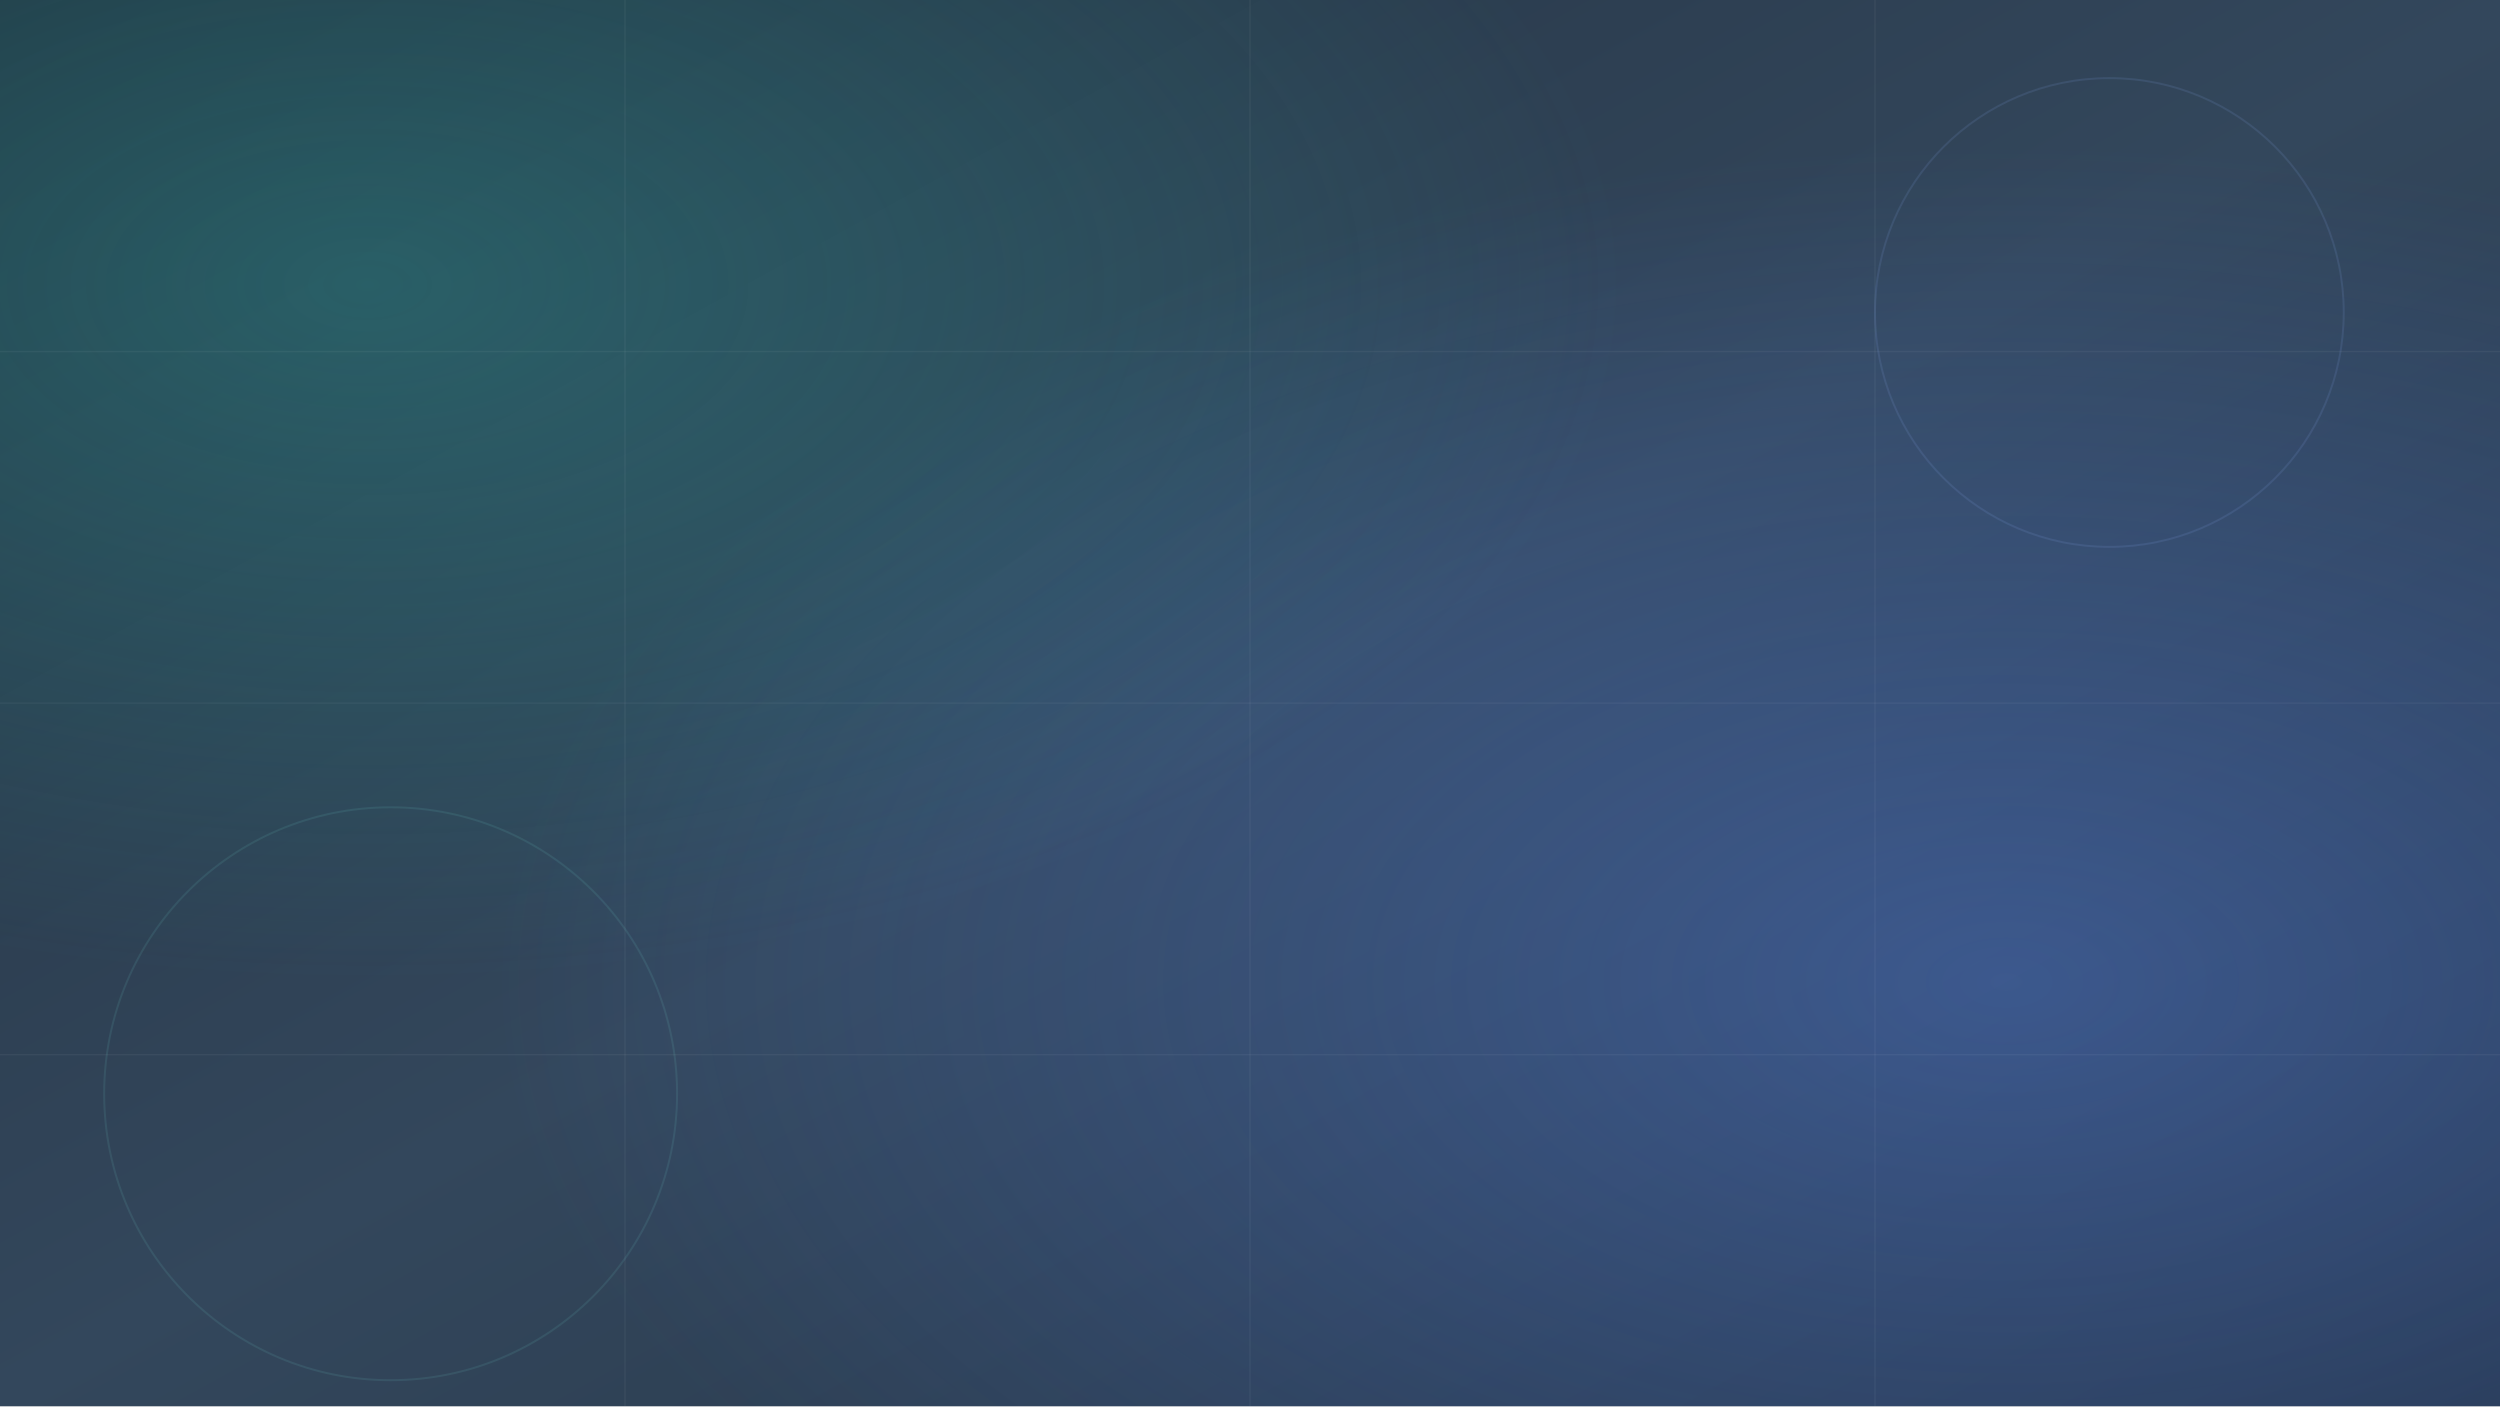
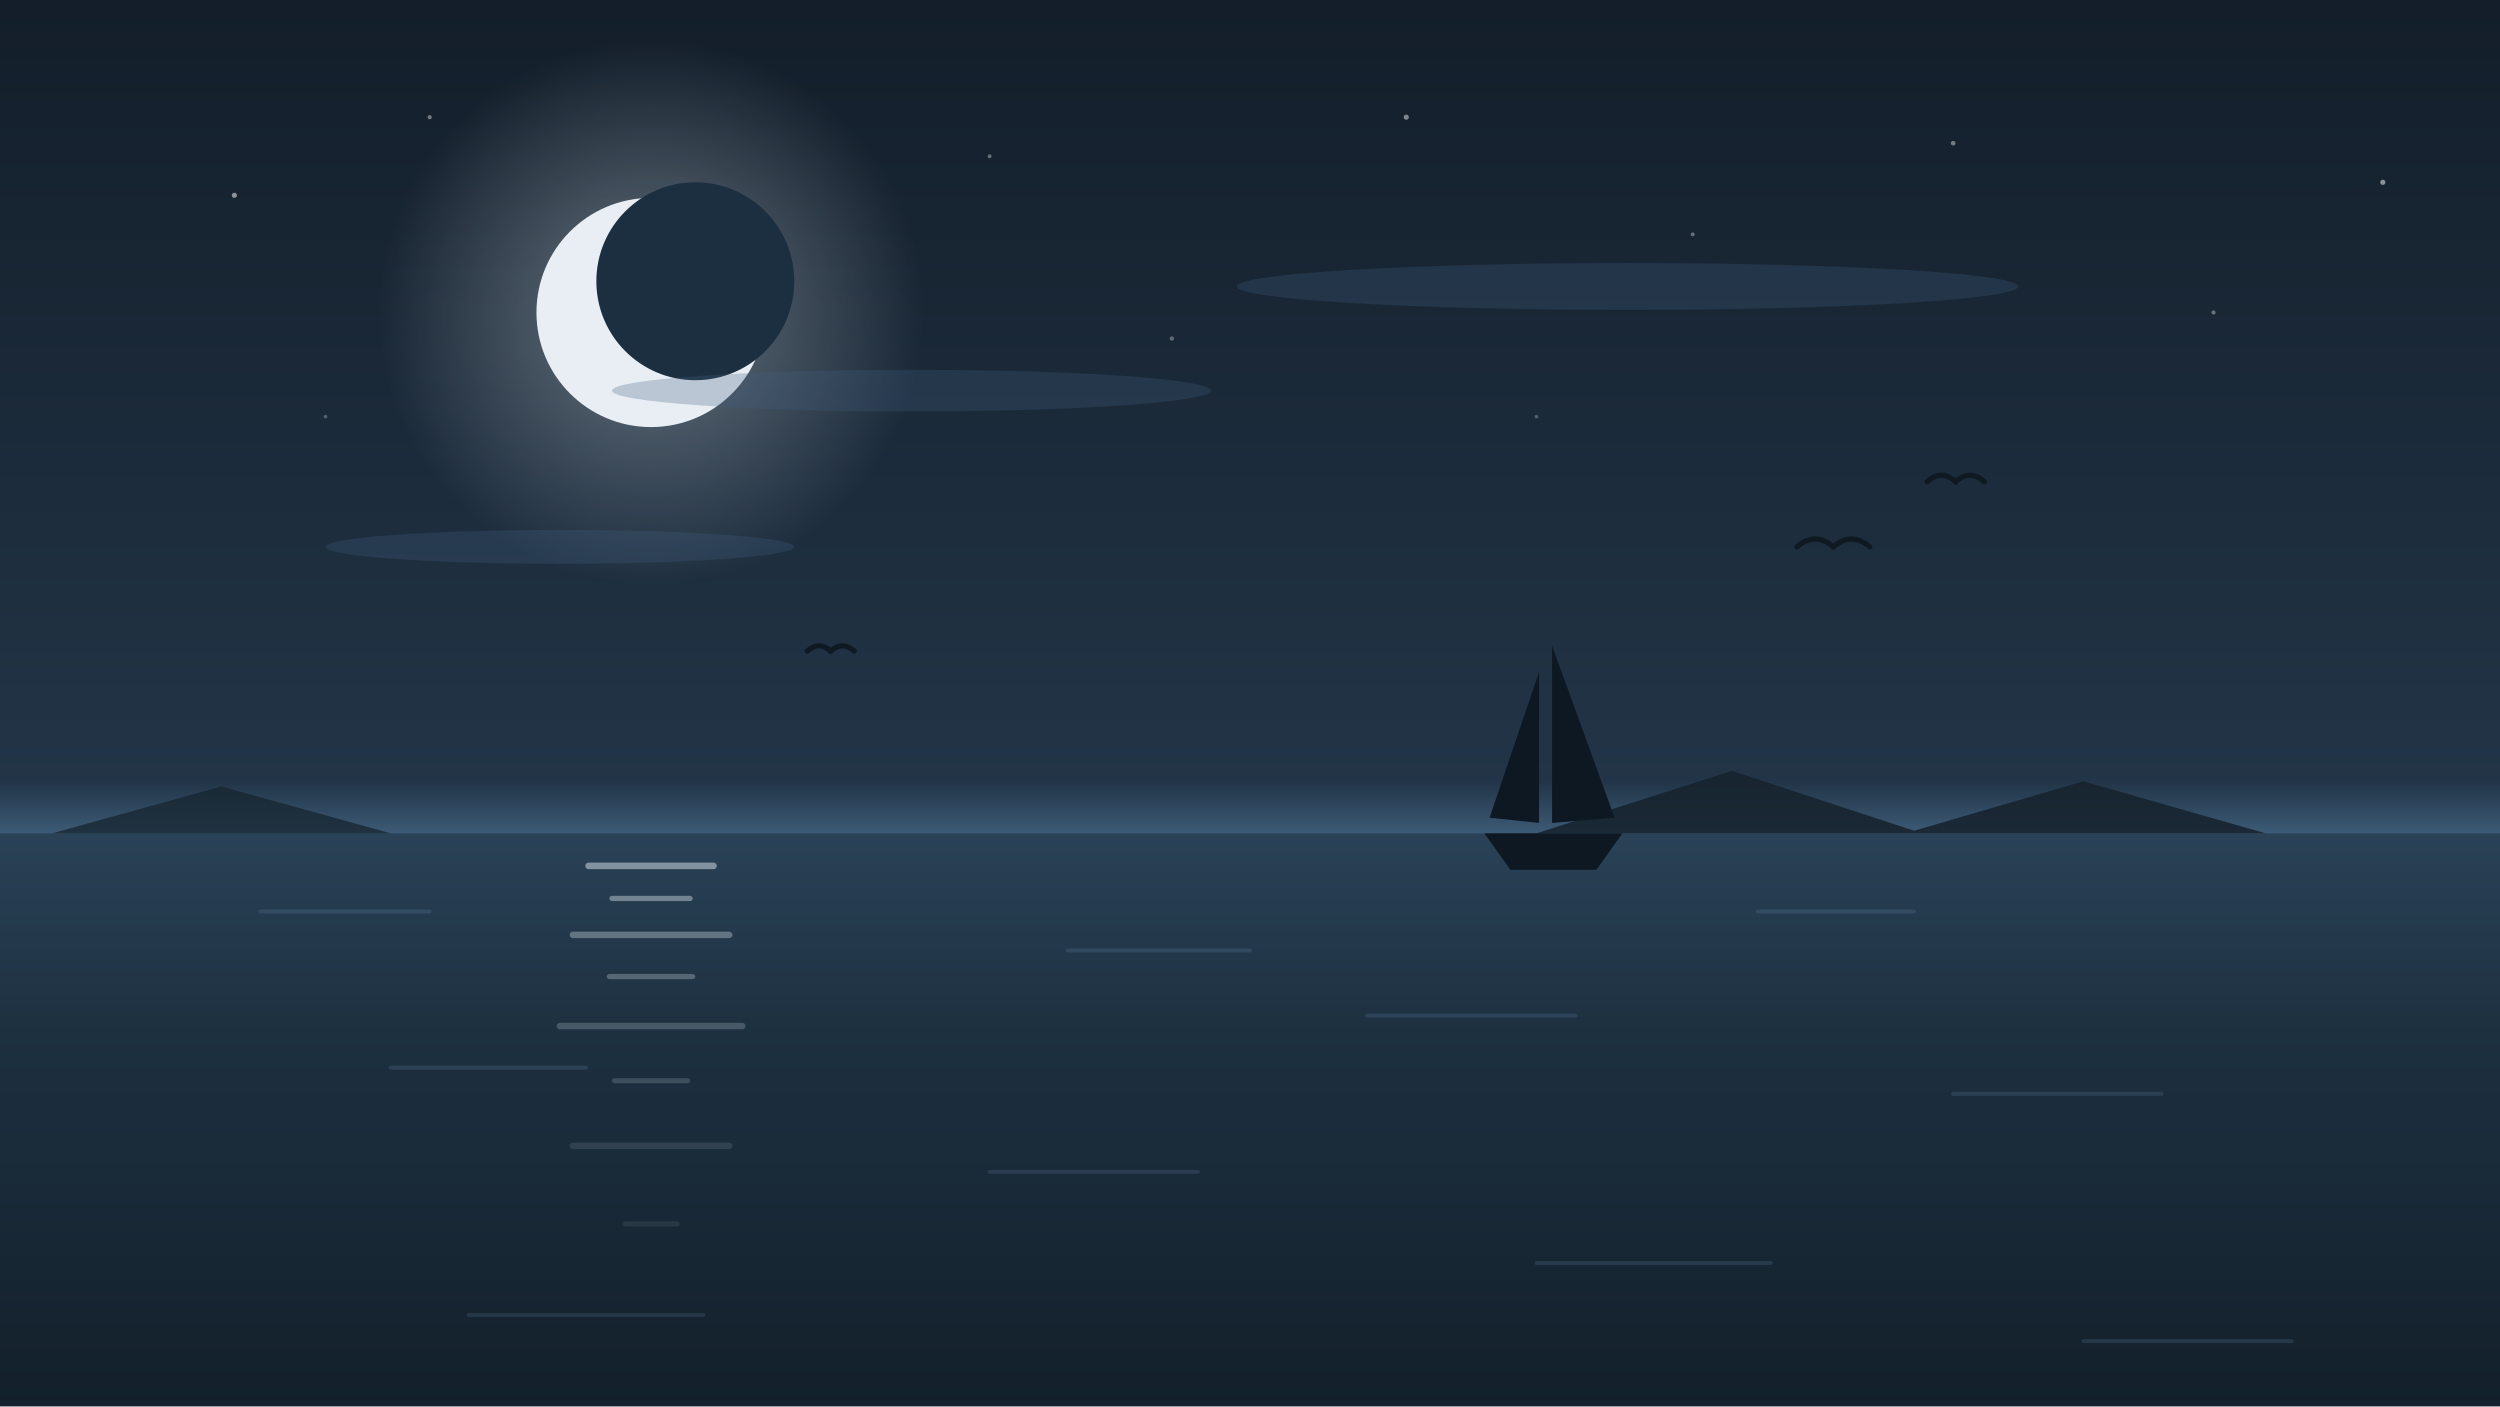
<svg xmlns="http://www.w3.org/2000/svg" width="1920" height="1080" viewBox="0 0 1920 1080">
  <defs>
-     <linearGradient id="bg" x1="0%" y1="0%" x2="100%" y2="100%">
-       <stop offset="0%" stop-color="#22303f" />
-       <stop offset="50%" stop-color="#33475c" />
-       <stop offset="100%" stop-color="#243345" />
+     <linearGradient id="sky" x1="0" y1="0" x2="0" y2="1">
+       <stop offset="0" stop-color="#131e2a" />
+       <stop offset="0.6" stop-color="#233649" />
+       <stop offset="1" stop-color="#33506a" />
    </linearGradient>
-     <radialGradient id="glow1" cx="80%" cy="70%" r="60%">
-       <stop offset="0%" stop-color="#5b8cff" stop-opacity="0.35" />
-       <stop offset="100%" stop-color="#5b8cff" stop-opacity="0" />
+     <radialGradient id="moonGlow" cx="0.5" cy="0.5" r="0.5">
+       <stop offset="0" stop-color="#dfe9f2" stop-opacity="0.4" />
+       <stop offset="1" stop-color="#dfe9f2" stop-opacity="0" />
    </radialGradient>
-     <radialGradient id="glow2" cx="15%" cy="20%" r="50%">
-       <stop offset="0%" stop-color="#2dd4bf" stop-opacity="0.25" />
-       <stop offset="100%" stop-color="#2dd4bf" stop-opacity="0" />
-     </radialGradient>
+     <linearGradient id="sea" x1="0" y1="0" x2="0" y2="1">
+       <stop offset="0" stop-color="#2a4257" />
+       <stop offset="0.35" stop-color="#1d3040" />
+       <stop offset="1" stop-color="#13202b" />
+     </linearGradient>
+     <linearGradient id="horizonBand" x1="0" y1="0" x2="0" y2="1">
+       <stop offset="0" stop-color="#51789b" stop-opacity="0" />
+       <stop offset="0.5" stop-color="#51789b" stop-opacity="0.55" />
+       <stop offset="1" stop-color="#51789b" stop-opacity="0" />
+     </linearGradient>
  </defs>
-   <rect width="1920" height="1080" fill="url(#bg)" />
-   <rect width="1920" height="1080" fill="url(#glow1)" />
-   <rect width="1920" height="1080" fill="url(#glow2)" />
-   <g stroke="#ffffff" stroke-opacity="0.05" stroke-width="1">
-     <line x1="0" y1="270" x2="1920" y2="270" />
-     <line x1="0" y1="540" x2="1920" y2="540" />
-     <line x1="0" y1="810" x2="1920" y2="810" />
-     <line x1="480" y1="0" x2="480" y2="1080" />
-     <line x1="960" y1="0" x2="960" y2="1080" />
-     <line x1="1440" y1="0" x2="1440" y2="1080" />
+   <rect width="1920" height="1080" fill="url(#sky)" />
+   <g fill="#ffffff">
+     <circle cx="180" cy="150" r="2" opacity="0.5" />
+     <circle cx="330" cy="90" r="1.6" opacity="0.4" />
+     <circle cx="560" cy="200" r="1.8" opacity="0.4" />
+     <circle cx="760" cy="120" r="1.5" opacity="0.35" />
+     <circle cx="900" cy="260" r="1.7" opacity="0.3" />
+     <circle cx="1080" cy="90" r="2" opacity="0.45" />
+     <circle cx="1300" cy="180" r="1.5" opacity="0.35" />
+     <circle cx="1500" cy="110" r="1.8" opacity="0.4" />
+     <circle cx="1700" cy="240" r="1.6" opacity="0.35" />
+     <circle cx="1830" cy="140" r="2" opacity="0.5" />
+     <circle cx="1180" cy="320" r="1.4" opacity="0.25" />
+     <circle cx="250" cy="320" r="1.4" opacity="0.25" />
  </g>
-   <circle cx="1620" cy="240" r="180" fill="none" stroke="#8fb3ff" stroke-opacity="0.12" stroke-width="1.5" />
-   <circle cx="300" cy="840" r="220" fill="none" stroke="#7ee8df" stroke-opacity="0.10" stroke-width="1.5" />
+   <circle cx="500" cy="240" r="210" fill="url(#moonGlow)" />
+   <circle cx="500" cy="240" r="88" fill="#e9eef4" />
+   <circle cx="534" cy="216" r="76" fill="#1c2f40" />
+   <g fill="#3f5f7d" opacity="0.28">
+     <ellipse cx="700" cy="300" rx="230" ry="16" />
+     <ellipse cx="1250" cy="220" rx="300" ry="18" />
+     <ellipse cx="430" cy="420" rx="180" ry="13" />
+   </g>
+   <rect x="0" y="600" width="1920" height="80" fill="url(#horizonBand)" />
+   <rect x="0" y="640" width="1920" height="440" fill="url(#sea)" />
+   <path d="M 1180 640 L 1330 592 L 1470 638 L 1600 600 L 1740 640 Z" fill="#16242f" opacity="0.9" />
+   <path d="M 40 640 L 170 604 L 300 640 Z" fill="#16242f" opacity="0.75" />
+   <g stroke="#dbe5ee" stroke-linecap="round">
+     <line x1="452" y1="665" x2="548" y2="665" stroke-width="5" opacity="0.5" />
+     <line x1="470" y1="690" x2="530" y2="690" stroke-width="4" opacity="0.42" />
+     <line x1="440" y1="718" x2="560" y2="718" stroke-width="5" opacity="0.34" />
+     <line x1="468" y1="750" x2="532" y2="750" stroke-width="4" opacity="0.28" />
+     <line x1="430" y1="788" x2="570" y2="788" stroke-width="5" opacity="0.22" />
+     <line x1="472" y1="830" x2="528" y2="830" stroke-width="4" opacity="0.17" />
+     <line x1="440" y1="880" x2="560" y2="880" stroke-width="5" opacity="0.12" />
+     <line x1="480" y1="940" x2="520" y2="940" stroke-width="4" opacity="0.08" />
+   </g>
+   <g stroke="#7ea6c9" stroke-linecap="round" opacity="0.16">
+     <line x1="200" y1="700" x2="330" y2="700" stroke-width="3" />
+     <line x1="820" y1="730" x2="960" y2="730" stroke-width="3" />
+     <line x1="1350" y1="700" x2="1470" y2="700" stroke-width="3" />
+     <line x1="1050" y1="780" x2="1210" y2="780" stroke-width="3" />
+     <line x1="300" y1="820" x2="450" y2="820" stroke-width="3" />
+     <line x1="1500" y1="840" x2="1660" y2="840" stroke-width="3" />
+     <line x1="760" y1="900" x2="920" y2="900" stroke-width="3" />
+     <line x1="1180" y1="970" x2="1360" y2="970" stroke-width="3" />
+     <line x1="360" y1="1010" x2="540" y2="1010" stroke-width="3" />
+     <line x1="1600" y1="1030" x2="1760" y2="1030" stroke-width="3" />
+   </g>
+   <g fill="#0d1822">
+     <path d="M 1140 640 L 1246 640 L 1226 668 L 1160 668 Z" />
+     <path d="M 1192 632 L 1192 496 L 1240 628 Z" />
+     <path d="M 1182 632 L 1182 516 L 1144 628 Z" />
+   </g>
+   <g stroke="#0e1922" stroke-width="4" fill="none" stroke-linecap="round">
+     <path d="M 1380 420 q 14 -12 28 0 q 14 -12 28 0" />
+     <path d="M 1480 370 q 11 -10 22 0 q 11 -10 22 0" />
+     <path d="M 620 500 q 9 -8 18 0 q 9 -8 18 0" />
+   </g>
</svg>
